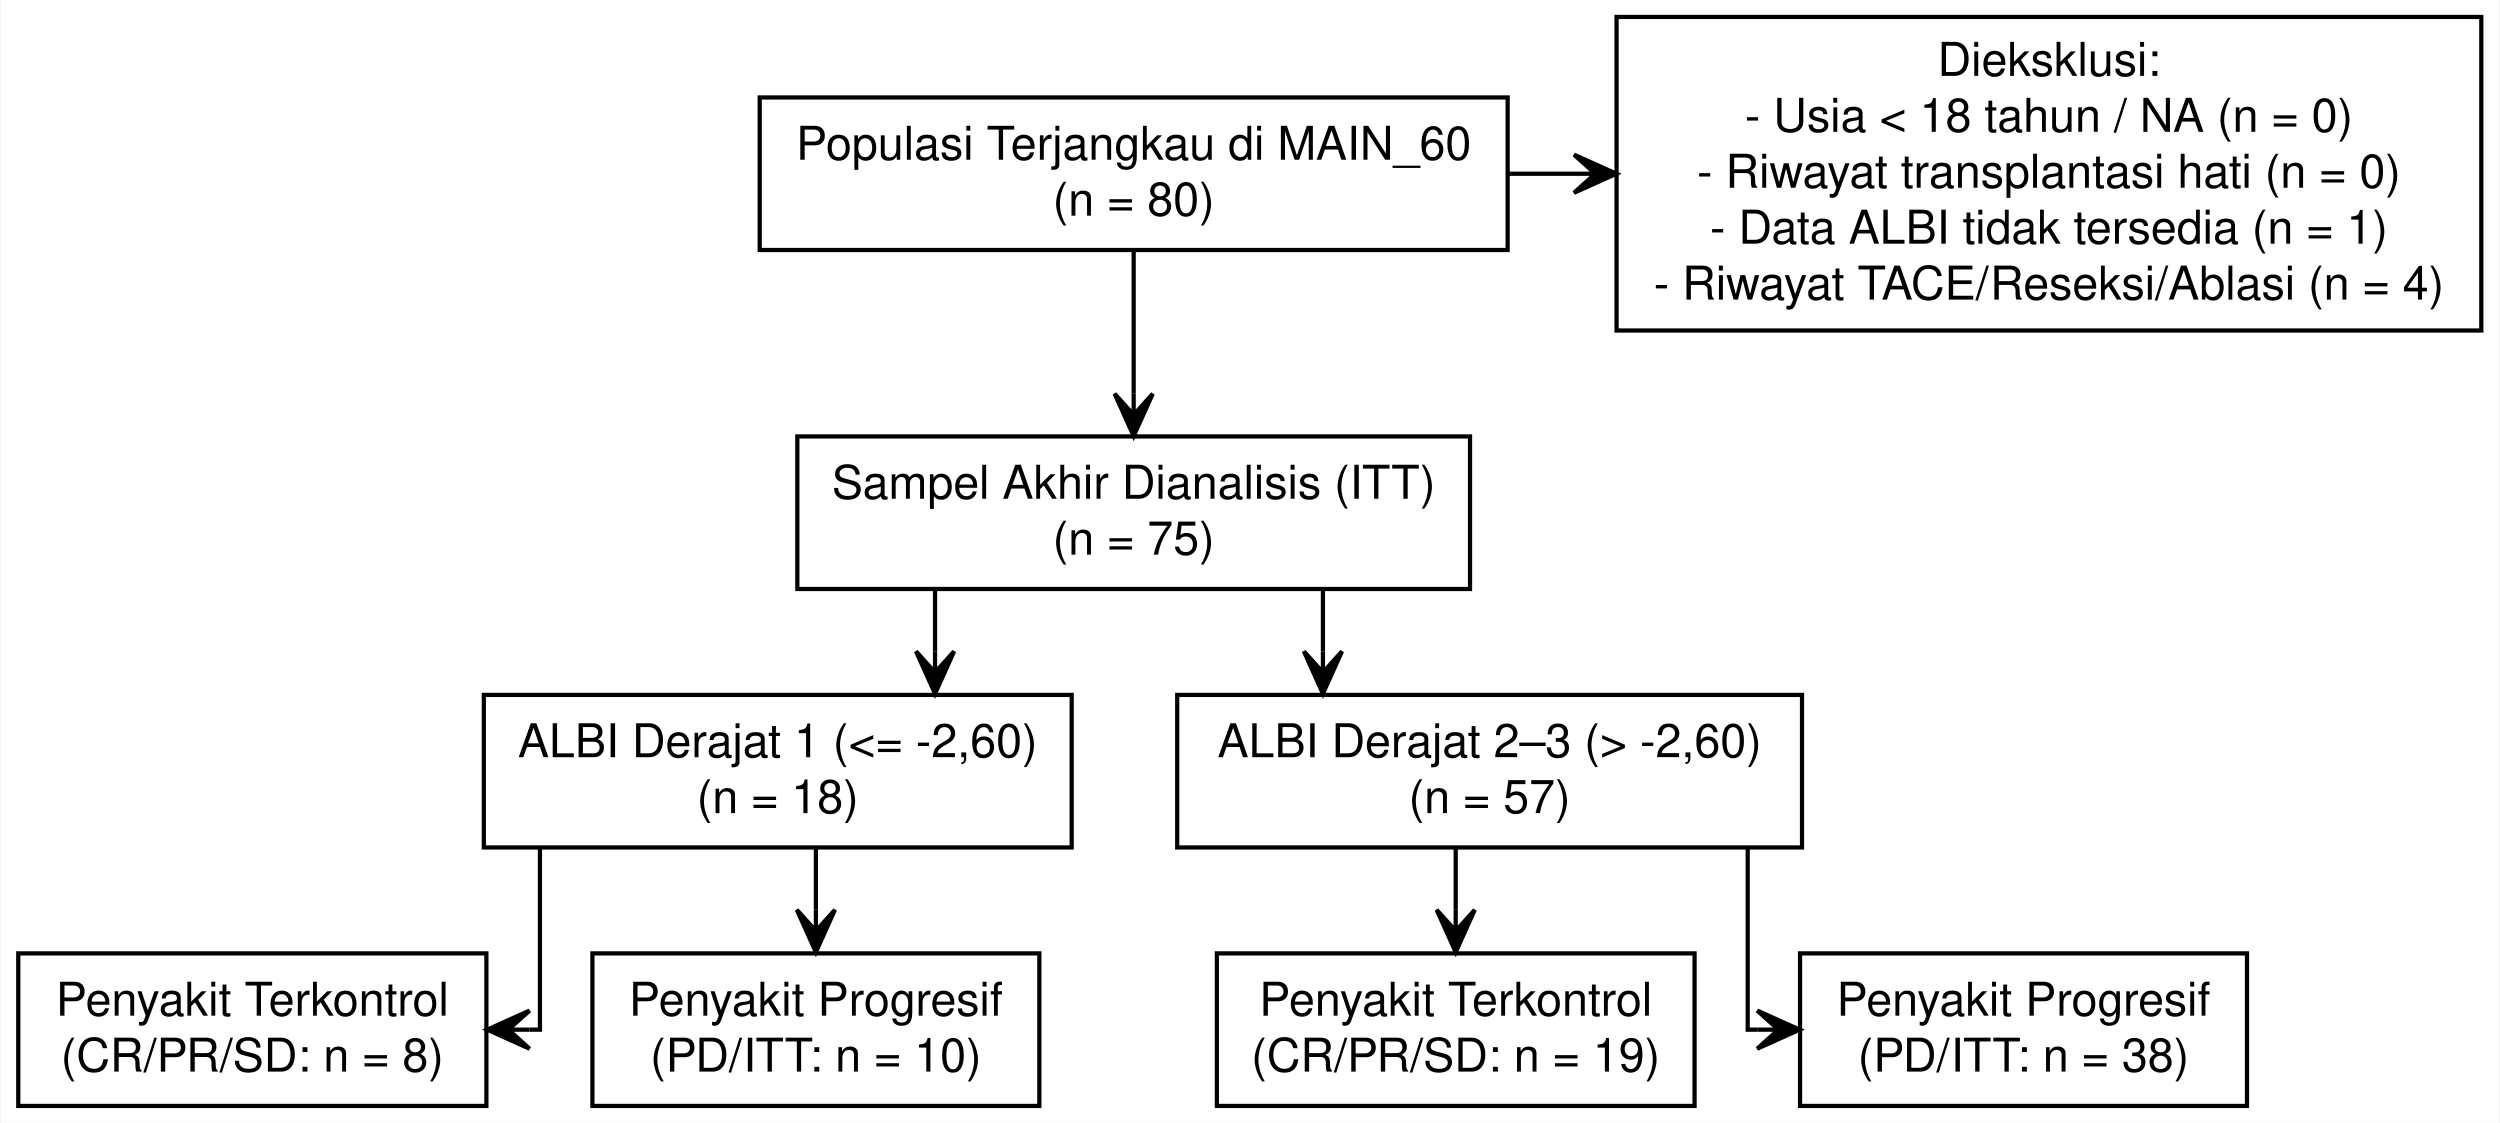
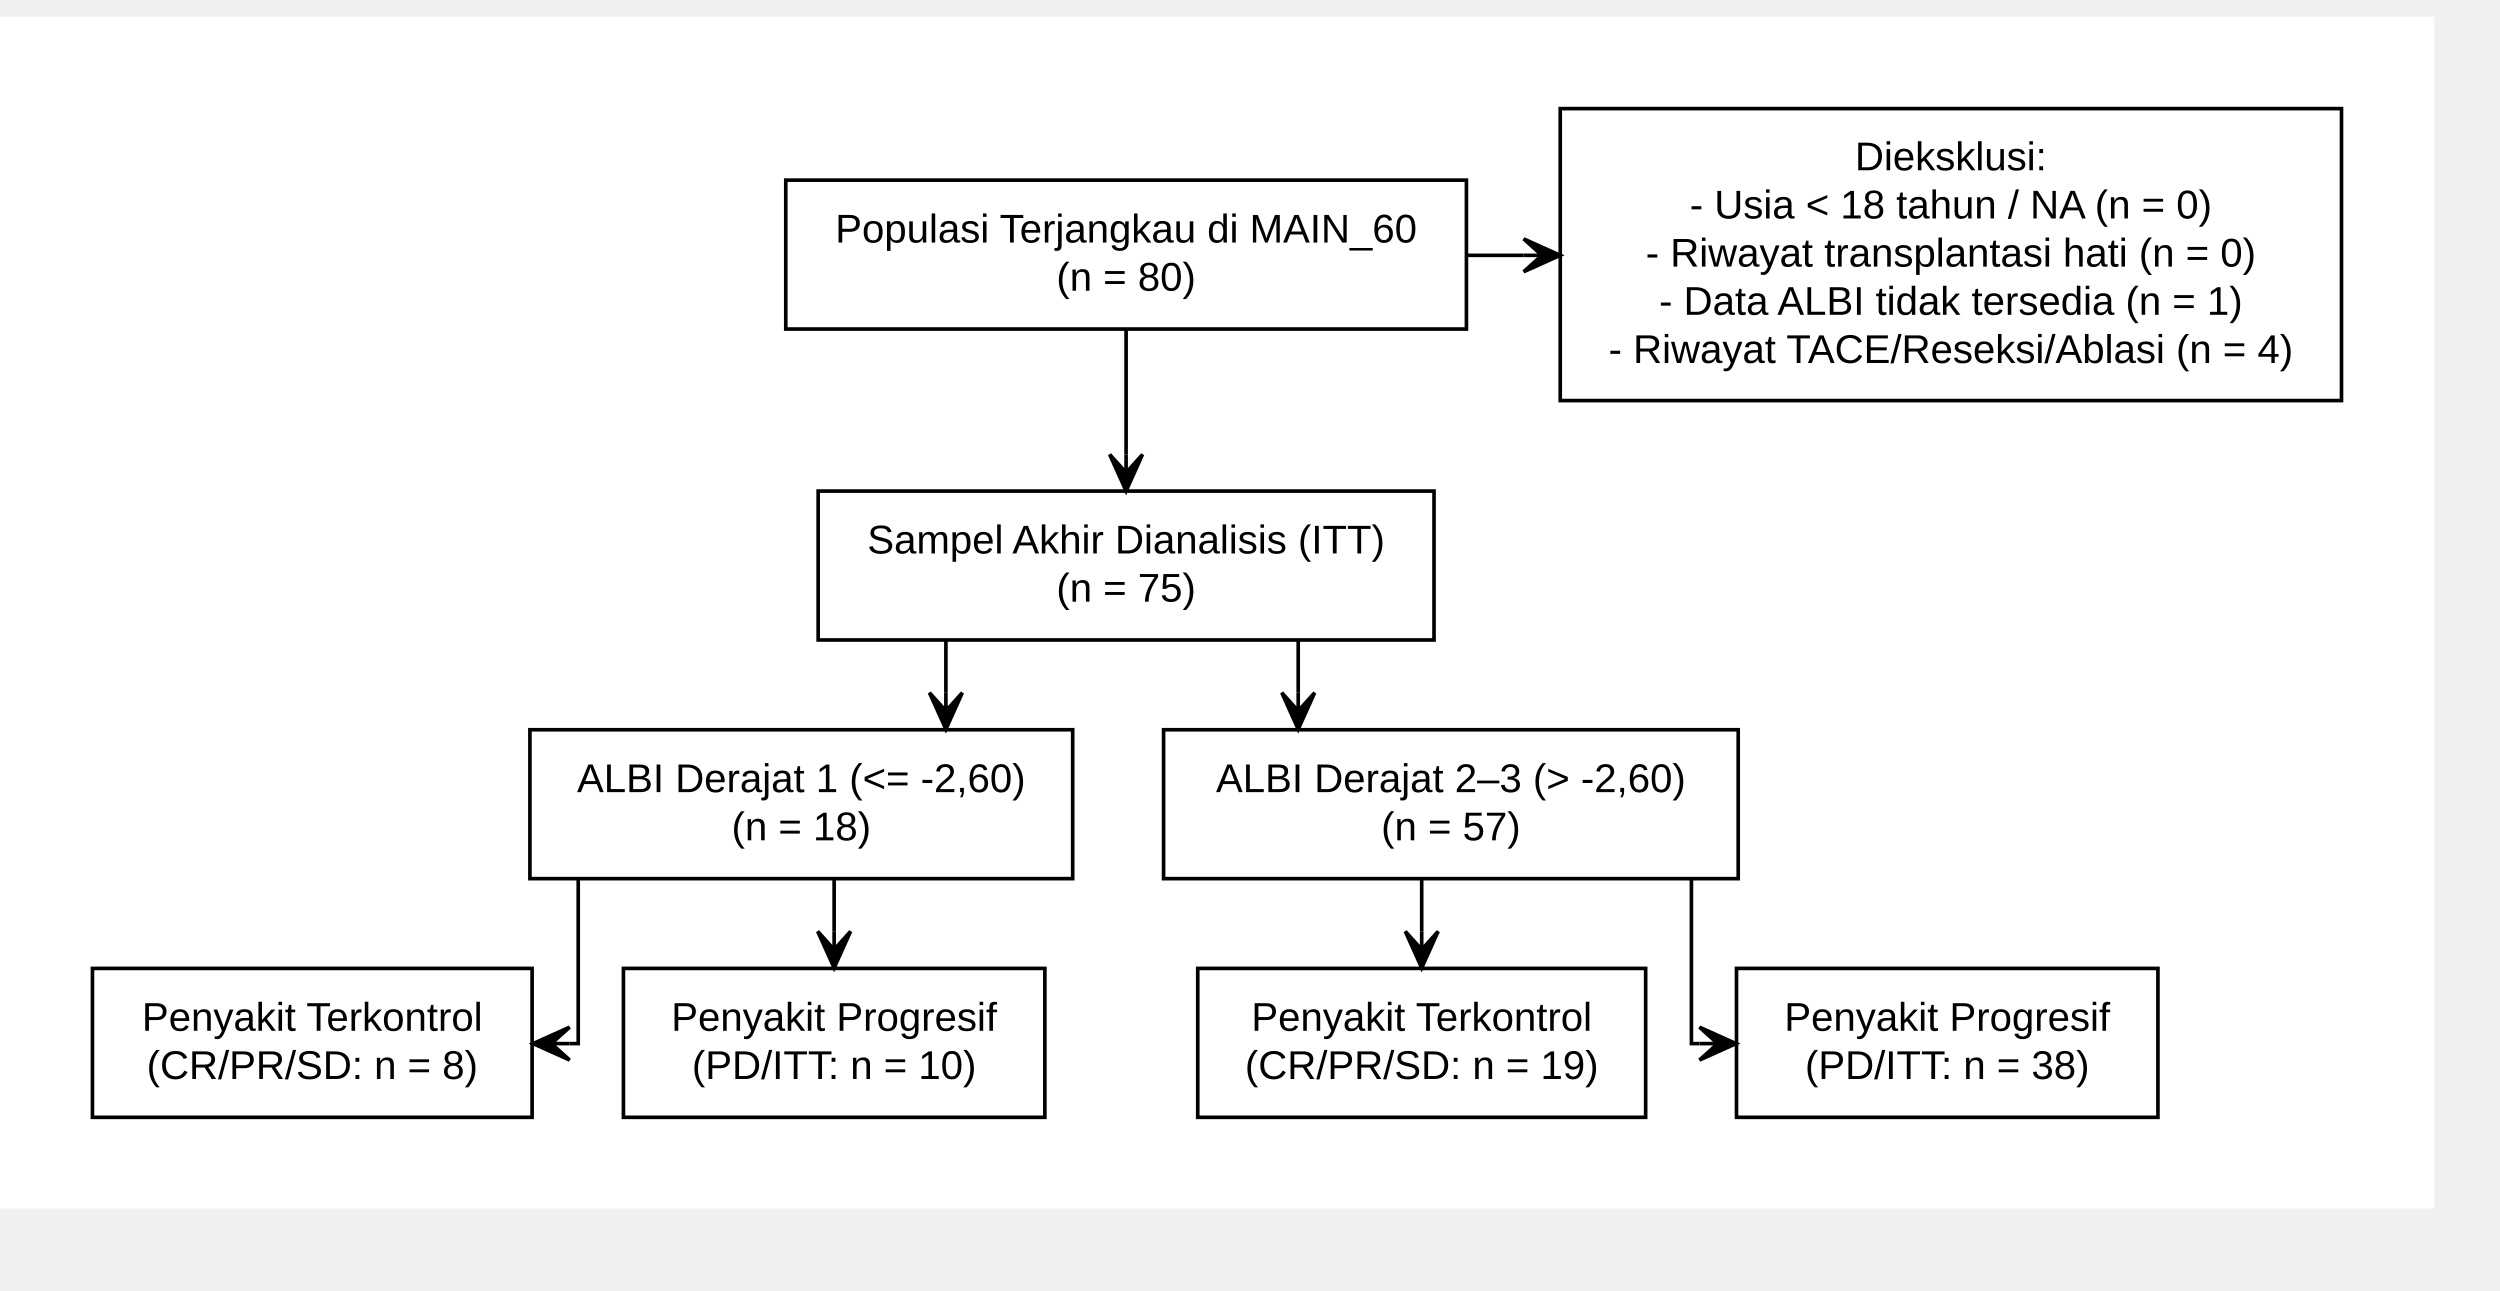
- <svg xmlns="http://www.w3.org/2000/svg" width="590pt" height="265pt" viewBox="0.00 0.00 589.64 265.00">
-   <g id="graph0" class="graph" transform="scale(1 1) rotate(0) translate(4 261)">
-     <polygon fill="#ffffff" stroke="transparent" points="-4,4 -4,-261 585.637,-261 585.637,4 -4,4" />
+ <svg xmlns="http://www.w3.org/2000/svg" width="703pt" height="363pt" viewBox="18.00 18.00 685.04 344.60">
+   <g id="graph0" class="graph" transform="scale(1 1) rotate(0) translate(43.2 319.4)">
+     <polygon fill="#ffffff" stroke="transparent" points="-25.2,25.2 -25.2,-301.4 641.837,-301.4 641.837,25.2 -25.2,25.2" />
    <g id="node1" class="node">
-       <polygon fill="#ffffff" stroke="#000000" points="351.625,-238 175.112,-238 175.112,-202 351.625,-202 351.625,-238" />
-       <text text-anchor="middle" x="263.368" y="-223.3" font-family="Helvetica,sans-Serif" font-size="11.00" fill="#000000">Populasi Terjangkau di MAIN_60</text>
-       <text text-anchor="middle" x="263.368" y="-210.1" font-family="Helvetica,sans-Serif" font-size="11.00" fill="#000000">(n = 80)</text>
+       <polygon fill="#ffffff" stroke="#000000" points="376.625,-256.602 190.112,-256.602 190.112,-215.798 376.625,-215.798 376.625,-256.602" />
+       <text text-anchor="middle" x="283.368" y="-239.5" font-family="Arial" font-size="11.00" fill="#000000">Populasi Terjangkau di MAIN_60</text>
+       <text text-anchor="middle" x="283.368" y="-226.3" font-family="Arial" font-size="11.00" fill="#000000">(n = 80)</text>
    </g>
    <g id="node2" class="node">
-       <polygon fill="#ffffff" stroke="#000000" points="581.407,-257 377.33,-257 377.33,-183 581.407,-183 581.407,-257" />
-       <text text-anchor="middle" x="479.368" y="-243.1" font-family="Helvetica,sans-Serif" font-size="11.00" fill="#000000">Dieksklusi:</text>
-       <text text-anchor="middle" x="479.368" y="-229.9" font-family="Helvetica,sans-Serif" font-size="11.00" fill="#000000">- Usia &lt; 18 tahun / NA (n = 0)</text>
-       <text text-anchor="middle" x="479.368" y="-216.7" font-family="Helvetica,sans-Serif" font-size="11.00" fill="#000000">- Riwayat transplantasi hati (n = 0)</text>
-       <text text-anchor="middle" x="479.368" y="-203.5" font-family="Helvetica,sans-Serif" font-size="11.00" fill="#000000">- Data ALBI tidak tersedia (n = 1)</text>
-       <text text-anchor="middle" x="479.368" y="-190.3" font-family="Helvetica,sans-Serif" font-size="11.00" fill="#000000">- Riwayat TACE/Reseksi/Ablasi (n = 4)</text>
+       <polygon fill="#ffffff" stroke="#000000" points="616.407,-276.2 402.33,-276.2 402.33,-196.2 616.407,-196.2 616.407,-276.2" />
+       <text text-anchor="middle" x="509.368" y="-259.3" font-family="Arial" font-size="11.00" fill="#000000">Dieksklusi:</text>
+       <text text-anchor="middle" x="509.368" y="-246.1" font-family="Arial" font-size="11.00" fill="#000000">- Usia &lt; 18 tahun / NA (n = 0)</text>
+       <text text-anchor="middle" x="509.368" y="-232.9" font-family="Arial" font-size="11.00" fill="#000000">- Riwayat transplantasi hati (n = 0)</text>
+       <text text-anchor="middle" x="509.368" y="-219.7" font-family="Arial" font-size="11.00" fill="#000000">- Data ALBI tidak tersedia (n = 1)</text>
+       <text text-anchor="middle" x="509.368" y="-206.5" font-family="Arial" font-size="11.00" fill="#000000">- Riwayat TACE/Reseksi/Ablasi (n = 4)</text>
    </g>
    <g id="edge1" class="edge">
-       <path fill="none" stroke="#000000" d="M351.847,-220C351.847,-220 367.288,-220 367.288,-220" />
-       <polygon fill="#000000" stroke="#000000" points="377.288,-220 367.288,-224.5 372.288,-220 367.288,-220 367.288,-220 367.288,-220 372.288,-220 367.288,-215.5 377.288,-220 377.288,-220" />
+       <path fill="none" stroke="#000000" d="M376.922,-236C376.922,-236 392.309,-236 392.309,-236" />
+       <polygon fill="#000000" stroke="#000000" points="402.309,-236 392.309,-240.5 397.309,-236 392.309,-236 392.309,-236 392.309,-236 397.309,-236 392.308,-231.5 402.309,-236 402.309,-236" />
    </g>
    <g id="node3" class="node">
-       <polygon fill="#ffffff" stroke="#000000" points="342.746,-158 183.99,-158 183.99,-122 342.746,-122 342.746,-158" />
-       <text text-anchor="middle" x="263.368" y="-143.3" font-family="Helvetica,sans-Serif" font-size="11.00" fill="#000000">Sampel Akhir Dianalisis (ITT)</text>
-       <text text-anchor="middle" x="263.368" y="-130.1" font-family="Helvetica,sans-Serif" font-size="11.00" fill="#000000">(n = 75)</text>
+       <polygon fill="#ffffff" stroke="#000000" points="367.746,-171.402 198.99,-171.402 198.99,-130.598 367.746,-130.598 367.746,-171.402" />
+       <text text-anchor="middle" x="283.368" y="-154.3" font-family="Arial" font-size="11.00" fill="#000000">Sampel Akhir Dianalisis (ITT)</text>
+       <text text-anchor="middle" x="283.368" y="-141.1" font-family="Arial" font-size="11.00" fill="#000000">(n = 75)</text>
    </g>
    <g id="edge2" class="edge">
-       <path fill="none" stroke="#000000" d="M263.368,-201.847C263.368,-201.847 263.368,-168.081 263.368,-168.081" />
-       <polygon fill="#000000" stroke="#000000" points="263.368,-158.081 267.868,-168.081 263.368,-163.081 263.368,-168.081 263.368,-168.081 263.368,-168.081 263.368,-163.081 258.868,-168.081 263.368,-158.081 263.368,-158.081" />
+       <path fill="none" stroke="#000000" d="M283.368,-215.576C283.368,-215.576 283.368,-181.435 283.368,-181.435" />
+       <polygon fill="#000000" stroke="#000000" points="283.368,-171.435 287.868,-181.435 283.368,-176.435 283.368,-181.435 283.368,-181.435 283.368,-181.435 283.368,-176.435 278.868,-181.435 283.368,-171.435 283.368,-171.435" />
    </g>
    <g id="node4" class="node">
-       <polygon fill="#ffffff" stroke="#000000" points="248.733,-97 110.004,-97 110.004,-61 248.733,-61 248.733,-97" />
-       <text text-anchor="middle" x="179.368" y="-82.3" font-family="Helvetica,sans-Serif" font-size="11.00" fill="#000000">ALBI Derajat 1 (&lt;= -2,60)</text>
-       <text text-anchor="middle" x="179.368" y="-69.1" font-family="Helvetica,sans-Serif" font-size="11.00" fill="#000000">(n = 18)</text>
+       <polygon fill="#ffffff" stroke="#000000" points="268.733,-106.002 120.004,-106.002 120.004,-65.198 268.733,-65.198 268.733,-106.002" />
+       <text text-anchor="middle" x="194.368" y="-88.9" font-family="Arial" font-size="11.00" fill="#000000">ALBI Derajat 1 (&lt;= -2,60)</text>
+       <text text-anchor="middle" x="194.368" y="-75.7" font-family="Arial" font-size="11.00" fill="#000000">(n = 18)</text>
    </g>
    <g id="edge3" class="edge">
-       <path fill="none" stroke="#000000" d="M216.49,-121.698C216.49,-121.698 216.49,-107.289 216.49,-107.289" />
-       <polygon fill="#000000" stroke="#000000" points="216.49,-97.289 220.99,-107.289 216.49,-102.289 216.49,-107.289 216.49,-107.289 216.49,-107.289 216.49,-102.289 211.99,-107.289 216.49,-97.289 216.49,-97.289" />
+       <path fill="none" stroke="#000000" d="M233.99,-130.666C233.99,-130.666 233.99,-116.147 233.99,-116.147" />
+       <polygon fill="#000000" stroke="#000000" points="233.99,-106.147 238.49,-116.147 233.99,-111.147 233.99,-116.147 233.99,-116.147 233.99,-116.147 233.99,-111.147 229.49,-116.147 233.99,-106.147 233.99,-106.147" />
    </g>
    <g id="node5" class="node">
-       <polygon fill="#ffffff" stroke="#000000" points="421.096,-97 273.641,-97 273.641,-61 421.096,-61 421.096,-97" />
-       <text text-anchor="middle" x="347.368" y="-82.3" font-family="Helvetica,sans-Serif" font-size="11.00" fill="#000000">ALBI Derajat 2–3 (&gt; -2,60)</text>
-       <text text-anchor="middle" x="347.368" y="-69.1" font-family="Helvetica,sans-Serif" font-size="11.00" fill="#000000">(n = 57)</text>
+       <polygon fill="#ffffff" stroke="#000000" points="451.096,-106.002 293.641,-106.002 293.641,-65.198 451.096,-65.198 451.096,-106.002" />
+       <text text-anchor="middle" x="372.368" y="-88.9" font-family="Arial" font-size="11.00" fill="#000000">ALBI Derajat 2–3 (&gt; -2,60)</text>
+       <text text-anchor="middle" x="372.368" y="-75.7" font-family="Arial" font-size="11.00" fill="#000000">(n = 57)</text>
    </g>
    <g id="edge4" class="edge">
-       <path fill="none" stroke="#000000" d="M308.031,-121.698C308.031,-121.698 308.031,-107.289 308.031,-107.289" />
-       <polygon fill="#000000" stroke="#000000" points="308.031,-97.289 312.531,-107.289 308.031,-102.289 308.031,-107.289 308.031,-107.289 308.031,-107.289 308.031,-102.289 303.531,-107.289 308.031,-97.289 308.031,-97.289" />
+       <path fill="none" stroke="#000000" d="M330.531,-130.666C330.531,-130.666 330.531,-116.147 330.531,-116.147" />
+       <polygon fill="#000000" stroke="#000000" points="330.531,-106.147 335.031,-116.147 330.531,-111.147 330.531,-116.147 330.531,-116.147 330.531,-116.147 330.531,-111.147 326.031,-116.147 330.531,-106.147 330.531,-106.147" />
    </g>
    <g id="node6" class="node">
-       <polygon fill="#ffffff" stroke="#000000" points="110.605,-36 .132,-36 .132,0 110.605,0 110.605,-36" />
-       <text text-anchor="middle" x="55.368" y="-21.3" font-family="Helvetica,sans-Serif" font-size="11.00" fill="#000000">Penyakit Terkontrol</text>
-       <text text-anchor="middle" x="55.368" y="-8.1" font-family="Helvetica,sans-Serif" font-size="11.00" fill="#000000">(CR/PR/SD: n = 8)</text>
+       <polygon fill="#ffffff" stroke="#000000" points="120.605,-40.602 .132,-40.602 .132,.202 120.605,.202 120.605,-40.602" />
+       <text text-anchor="middle" x="60.368" y="-23.5" font-family="Arial" font-size="11.00" fill="#000000">Penyakit Terkontrol</text>
+       <text text-anchor="middle" x="60.368" y="-10.3" font-family="Arial" font-size="11.00" fill="#000000">(CR/PR/SD: n = 8)</text>
    </g>
    <g id="edge5" class="edge">
-       <path fill="none" stroke="#000000" d="M123.243,-60.698C123.243,-42.73 123.243,-18 123.243,-18 123.243,-18 120.794,-18 120.794,-18" />
-       <polygon fill="#000000" stroke="#000000" points="110.794,-18 120.794,-13.5 115.794,-18 120.794,-18 120.794,-18 120.794,-18 115.794,-18 120.794,-22.5 110.794,-18 110.794,-18" />
+       <path fill="none" stroke="#000000" d="M133.243,-65.203C133.243,-45.946 133.243,-20 133.243,-20 133.243,-20 130.881,-20 130.881,-20" />
+       <polygon fill="#000000" stroke="#000000" points="120.881,-20 130.881,-15.5 125.881,-20 130.881,-20 130.881,-20 130.881,-20 125.881,-20 130.881,-24.5 120.881,-20 120.881,-20" />
    </g>
    <g id="node7" class="node">
-       <polygon fill="#ffffff" stroke="#000000" points="241.106,-36 135.63,-36 135.63,0 241.106,0 241.106,-36" />
-       <text text-anchor="middle" x="188.368" y="-21.3" font-family="Helvetica,sans-Serif" font-size="11.00" fill="#000000">Penyakit Progresif</text>
-       <text text-anchor="middle" x="188.368" y="-8.1" font-family="Helvetica,sans-Serif" font-size="11.00" fill="#000000">(PD/ITT: n = 10)</text>
+       <polygon fill="#ffffff" stroke="#000000" points="261.106,-40.602 145.631,-40.602 145.631,.202 261.106,.202 261.106,-40.602" />
+       <text text-anchor="middle" x="203.368" y="-23.5" font-family="Arial" font-size="11.00" fill="#000000">Penyakit Progresif</text>
+       <text text-anchor="middle" x="203.368" y="-10.3" font-family="Arial" font-size="11.00" fill="#000000">(PD/ITT: n = 10)</text>
    </g>
    <g id="edge6" class="edge">
-       <path fill="none" stroke="#000000" d="M188.368,-60.698C188.368,-60.698 188.368,-46.289 188.368,-46.289" />
-       <polygon fill="#000000" stroke="#000000" points="188.368,-36.289 192.868,-46.289 188.368,-41.289 188.368,-46.289 188.368,-46.289 188.368,-46.289 188.368,-41.289 183.868,-46.289 188.368,-36.289 188.368,-36.289" />
+       <path fill="none" stroke="#000000" d="M203.368,-65.266C203.368,-65.266 203.368,-50.747 203.368,-50.747" />
+       <polygon fill="#000000" stroke="#000000" points="203.368,-40.747 207.868,-50.747 203.368,-45.747 203.368,-50.747 203.368,-50.747 203.368,-50.747 203.368,-45.747 198.868,-50.747 203.368,-40.747 203.368,-40.747" />
    </g>
    <g id="node8" class="node">
-       <polygon fill="#ffffff" stroke="#000000" points="395.736,-36 283,-36 283,0 395.736,0 395.736,-36" />
-       <text text-anchor="middle" x="339.368" y="-21.3" font-family="Helvetica,sans-Serif" font-size="11.00" fill="#000000">Penyakit Terkontrol</text>
-       <text text-anchor="middle" x="339.368" y="-8.1" font-family="Helvetica,sans-Serif" font-size="11.00" fill="#000000">(CR/PR/SD: n = 19)</text>
+       <polygon fill="#ffffff" stroke="#000000" points="425.736,-40.602 303,-40.602 303,.202 425.736,.202 425.736,-40.602" />
+       <text text-anchor="middle" x="364.368" y="-23.5" font-family="Arial" font-size="11.00" fill="#000000">Penyakit Terkontrol</text>
+       <text text-anchor="middle" x="364.368" y="-10.3" font-family="Arial" font-size="11.00" fill="#000000">(CR/PR/SD: n = 19)</text>
    </g>
    <g id="edge7" class="edge">
-       <path fill="none" stroke="#000000" d="M339.368,-60.698C339.368,-60.698 339.368,-46.289 339.368,-46.289" />
-       <polygon fill="#000000" stroke="#000000" points="339.368,-36.289 343.868,-46.289 339.368,-41.289 339.368,-46.289 339.368,-46.289 339.368,-46.289 339.368,-41.289 334.868,-46.289 339.368,-36.289 339.368,-36.289" />
+       <path fill="none" stroke="#000000" d="M364.368,-65.266C364.368,-65.266 364.368,-50.747 364.368,-50.747" />
+       <polygon fill="#000000" stroke="#000000" points="364.368,-40.747 368.868,-50.747 364.368,-45.747 364.368,-50.747 364.368,-50.747 364.368,-50.747 364.368,-45.747 359.868,-50.747 364.368,-40.747 364.368,-40.747" />
    </g>
    <g id="node9" class="node">
-       <polygon fill="#ffffff" stroke="#000000" points="526.106,-36 420.63,-36 420.63,0 526.106,0 526.106,-36" />
-       <text text-anchor="middle" x="473.368" y="-21.3" font-family="Helvetica,sans-Serif" font-size="11.00" fill="#000000">Penyakit Progresif</text>
-       <text text-anchor="middle" x="473.368" y="-8.1" font-family="Helvetica,sans-Serif" font-size="11.00" fill="#000000">(PD/ITT: n = 38)</text>
+       <polygon fill="#ffffff" stroke="#000000" points="566.106,-40.602 450.63,-40.602 450.63,.202 566.106,.202 566.106,-40.602" />
+       <text text-anchor="middle" x="508.368" y="-23.5" font-family="Arial" font-size="11.00" fill="#000000">Penyakit Progresif</text>
+       <text text-anchor="middle" x="508.368" y="-10.3" font-family="Arial" font-size="11.00" fill="#000000">(PD/ITT: n = 38)</text>
    </g>
    <g id="edge8" class="edge">
-       <path fill="none" stroke="#000000" d="M408.276,-60.698C408.276,-42.73 408.276,-18 408.276,-18 408.276,-18 410.519,-18 410.519,-18" />
-       <polygon fill="#000000" stroke="#000000" points="420.519,-18 410.519,-22.5 415.519,-18 410.519,-18 410.519,-18 410.519,-18 415.519,-18 410.519,-13.5 420.519,-18 420.519,-18" />
+       <path fill="none" stroke="#000000" d="M438.276,-65.203C438.276,-45.946 438.276,-20 438.276,-20 438.276,-20 440.485,-20 440.485,-20" />
+       <polygon fill="#000000" stroke="#000000" points="450.485,-20 440.485,-24.5 445.485,-20 440.485,-20 440.485,-20 440.485,-20 445.485,-20 440.485,-15.5 450.485,-20 450.485,-20" />
    </g>
  </g>
</svg>
